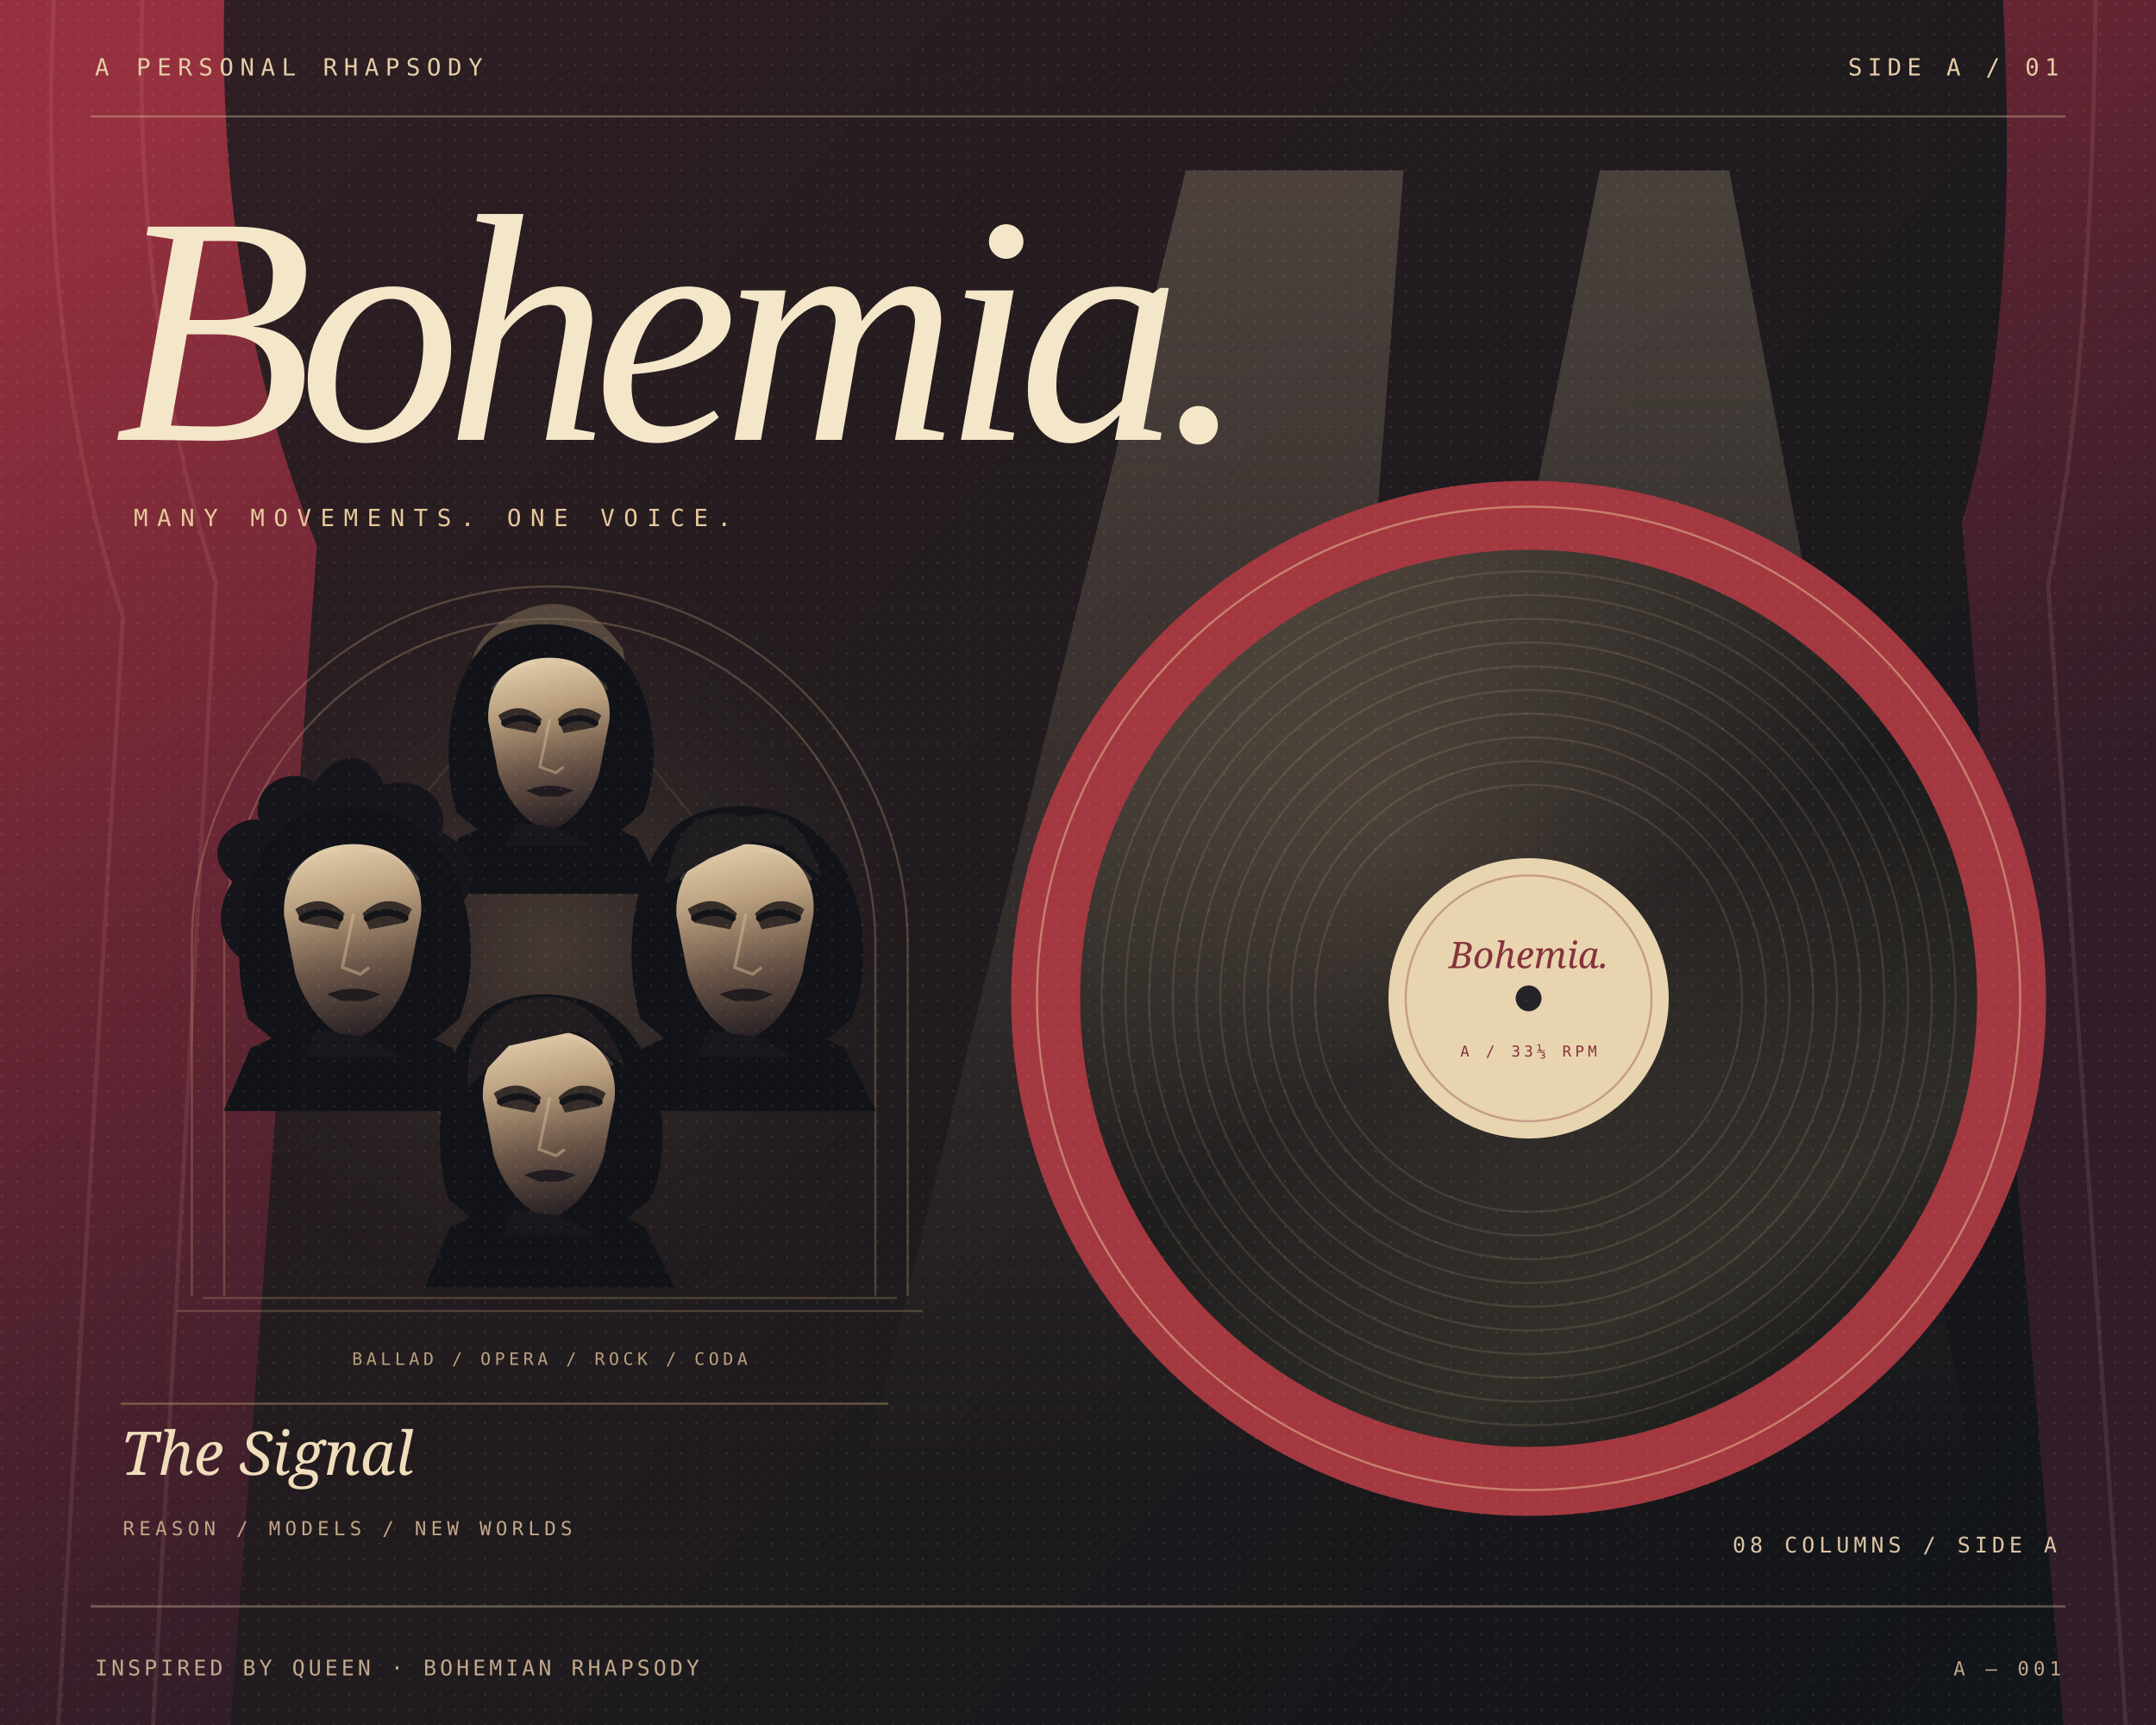
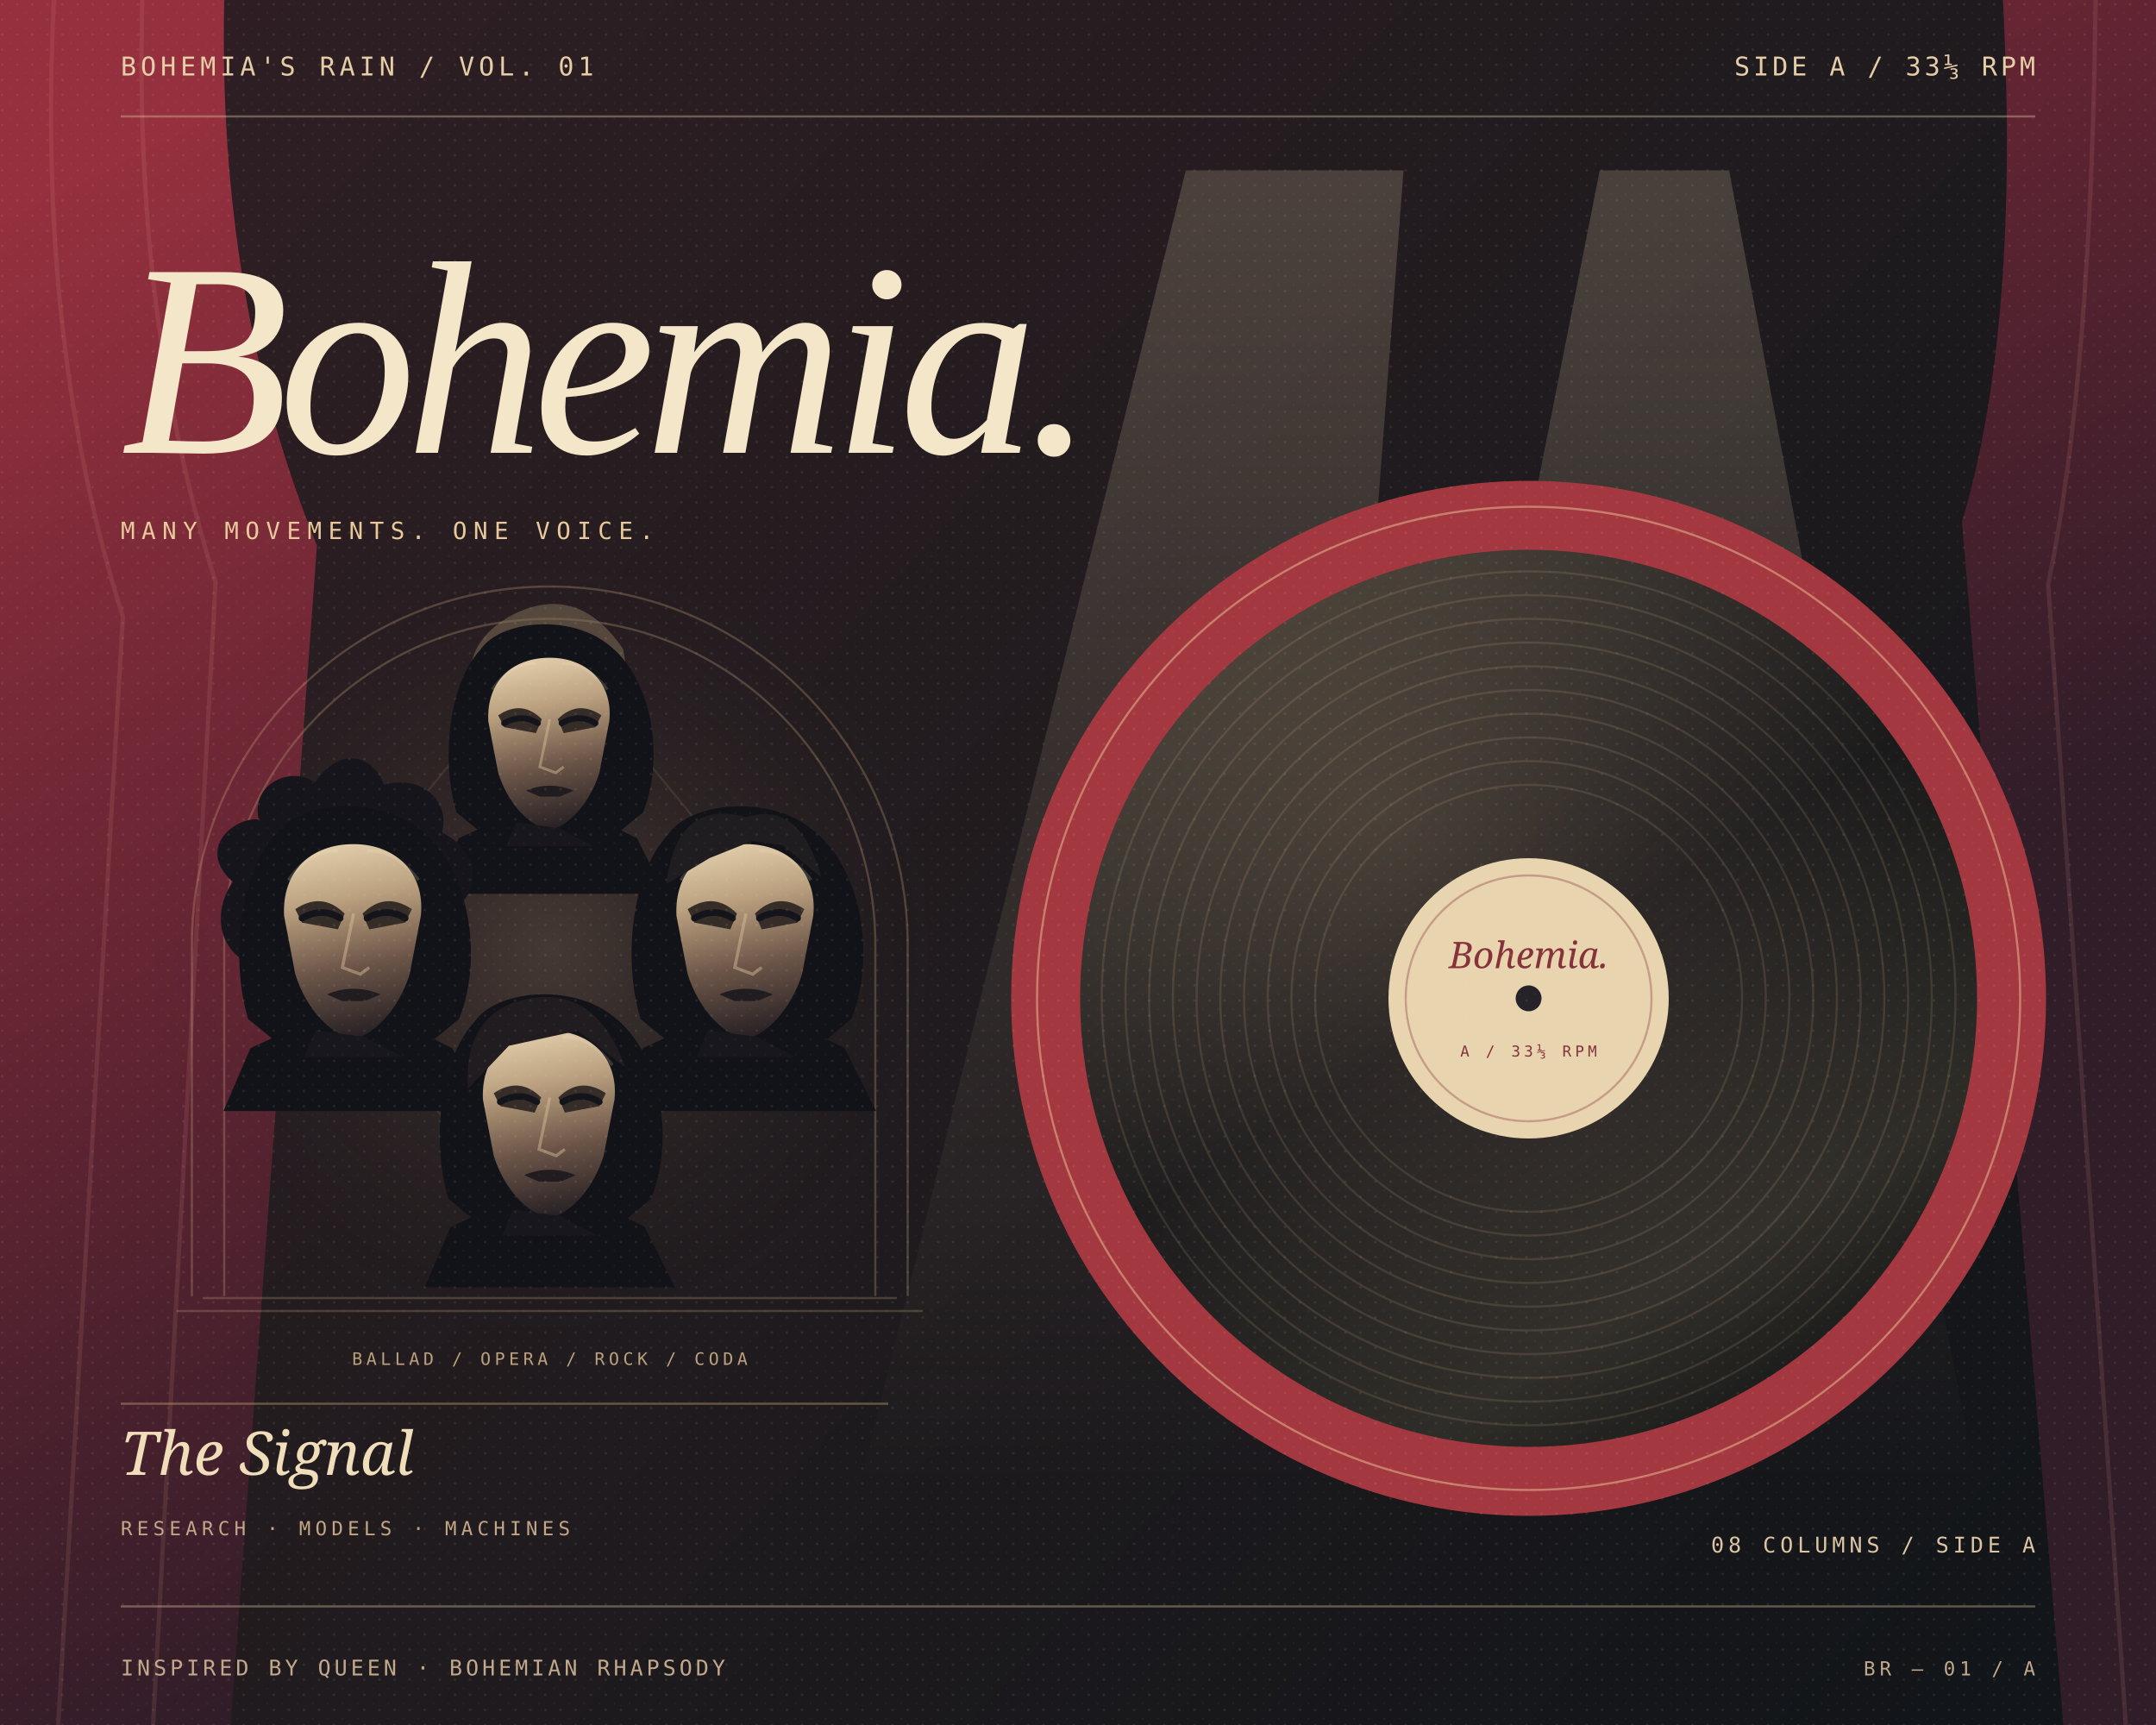
<svg xmlns="http://www.w3.org/2000/svg" width="1000" height="800" viewBox="0 0 1000 800" fill="none" role="img" aria-labelledby="title description">
  <defs>
    <linearGradient id="stage" x1="0" y1="0" x2="900" y2="800" gradientUnits="userSpaceOnUse">
      <stop stop-color="#301f24" />
      <stop offset=".52" stop-color="#201b1e" />
      <stop offset="1" stop-color="#121519" />
    </linearGradient>
    <linearGradient id="curtain" x1="0" y1="100" x2="300" y2="700" gradientUnits="userSpaceOnUse">
      <stop stop-color="#95303e" />
      <stop offset=".55" stop-color="#612432" />
      <stop offset="1" stop-color="#301d28" />
    </linearGradient>
    <radialGradient id="spotlight">
      <stop stop-color="#e9c892" stop-opacity=".17" />
      <stop offset="1" stop-color="#1a181c" stop-opacity="0" />
    </radialGradient>
    <linearGradient id="beam" x1="585" y1="90" x2="585" y2="690" gradientUnits="userSpaceOnUse">
      <stop stop-color="#ebd4ae" stop-opacity=".2" />
      <stop offset="1" stop-color="#ebd4ae" stop-opacity="0" />
    </linearGradient>
    <linearGradient id="face-light" x1="-9" y1="-40" x2="9" y2="50" gradientUnits="userSpaceOnUse">
      <stop stop-color="#e5d1af" />
      <stop offset=".3" stop-color="#b99f7e" />
      <stop offset=".63" stop-color="#6a5447" />
      <stop offset="1" stop-color="#201b20" />
    </linearGradient>
    <radialGradient id="vinyl" cx=".34" cy=".3" r=".8">
      <stop stop-color="#3d3530" />
      <stop offset=".48" stop-color="#252222" />
      <stop offset="1" stop-color="#0d1012" />
    </radialGradient>
    <linearGradient id="sheen" x1="580" y1="230" x2="860" y2="680" gradientUnits="userSpaceOnUse">
      <stop stop-color="#e9cf9f" stop-opacity=".2" />
      <stop offset=".48" stop-color="#e9cf9f" stop-opacity="0" />
      <stop offset=".78" stop-color="#e9cf9f" stop-opacity=".13" />
      <stop offset="1" stop-color="#e9cf9f" stop-opacity="0" />
    </linearGradient>
    <pattern id="grain" width="7" height="7" patternUnits="userSpaceOnUse">
      <circle cx="1" cy="2" r=".6" fill="#f1dfbd" opacity=".09" />
      <circle cx="5" cy="6" r=".45" fill="#f1dfbd" opacity=".05" />
    </pattern>
    <g id="theatrical-face">
      <path d="M-47 40c-8-26-4-65 12-82 10-15 45-18 64-3 23 17 29 58 18 85L25 58h-50z" fill="#111318" />
      <path d="m-18 40-28 13-12 28H58L44 53 18 40z" fill="#121318" />
      <path d="M0-38c19 0 32 13 30 32l-5 26C20 36 9 47 0 49c-10-2-21-13-26-29l-5-26c-1-20 12-32 31-32z" fill="url(#face-light)" />
      <path d="M-26-9q12-8 22 2l-3 7-16-3zm52 0Q14-17 4-7l3 7 16-3z" fill="#362d29" />
      <path d="M-23-5q9-5 17 0M6-5q9-5 17 0" stroke="#14151a" stroke-width="3" stroke-linecap="round" />
      <path d="m0-7-5 24 8 3 4-3" stroke="#ddc19c" stroke-opacity=".45" stroke-width="1.4" />
      <path d="M-12 29q12-5 24 0l-7 3H-5z" fill="#211c20" />
      <path d="M-29-22q10-14 22-13m13 0q12-1 23 13" stroke="#fae7c7" stroke-opacity=".18" stroke-width="1.5" />
      <path d="m-17 45-5 12h44l-17-9" fill="#18171d" />
    </g>
  </defs>
  <path fill="url(#stage)" d="M0 0h1000v800H0z" />
  <path d="M0 0h104q-3 140 43 253l-40 547H0zM1000 0H929q8 152-19 242l47 558h43z" fill="url(#curtain)" />
  <path d="M25 0q-8 160 32 286L27 800M66 0q-4 149 34 270L71 800M972 0q-2 174-22 271l36 529" stroke="#e5a08b" stroke-opacity=".13" stroke-width="2" />
  <ellipse cx="255" cy="440" rx="190" ry="190" fill="url(#spotlight)" />
  <path d="M550 79 397 696h207L651 79zM742 79 620 696h298L802 79z" fill="url(#beam)" />
-   <path d="M42 54h916M42 745h916" stroke="#ead4ac" stroke-opacity=".35" />
-   <text x="44" y="35" fill="#e5cda7" font-family="monospace" font-size="11" letter-spacing="3">A PERSONAL RHAPSODY</text>
-   <text x="955" y="35" text-anchor="end" fill="#e5cda7" font-family="monospace" font-size="11" letter-spacing="2.5">SIDE A / 01</text>
+   <path d="M56 54h888M56 745h888" stroke="#ead4ac" stroke-opacity=".35" />
+   <text x="56" y="35" fill="#e5cda7" font-family="monospace" font-size="12" letter-spacing="2">BOHEMIA'S RAIN / VOL. 01</text>
+   <text x="944" y="35" text-anchor="end" fill="#e5cda7" font-family="monospace" font-size="12" letter-spacing="1.6">SIDE A / 33⅓ RPM</text>
  <path d="M89 601V438a166 166 0 0 1 332 0v163M104 601V438a151 151 0 0 1 302 0v163" stroke="#d9b382" stroke-opacity=".27" />
  <path d="M94 602h322M82 608h346" stroke="#d9b382" stroke-opacity=".24" />
  <path d="m255 298 115 140-115 141-115-141z" stroke="#c6a57f" stroke-opacity=".13" />
  <g id="four-voices">
    <path d="M220 325q-8-26 18-40 30-15 51 16l9 52-30-42-30 5-21 44z" fill="#85725b" fill-opacity=".5" />
    <use href="#theatrical-face" transform="translate(255 340) scale(.92)" />
    <path d="M120 449c-22-8-20-29-12-40-17-15 0-30 12-29-4-17 16-25 26-17 12-18 28-12 32 1 17-5 31 7 27 22 17 9 18 24 8 34 8 15-1 32-14 34l-12-65-52 4z" fill="#15151b" />
    <use href="#theatrical-face" transform="translate(164 431) scale(1.04)" />
    <use href="#theatrical-face" transform="translate(346 431) scale(1.04)" />
    <path d="M309 410q5-40 37-31 25-8 35 28l-18-15-14-2-20 8z" fill="#201d20" />
    <use href="#theatrical-face" transform="translate(255 516)" />
    <path d="M217 505q-2-31 21-40 37-12 52 30l-22-17-32 7z" fill="#211c20" />
  </g>
  <text x="255" y="633" text-anchor="middle" fill="#baa07f" font-family="monospace" font-size="8" letter-spacing="1.8">BALLAD / OPERA / ROCK / CODA</text>
  <g id="record-vinyl" data-center="709 463" data-outer-radius="240">
    <circle cx="709" cy="463" r="240" fill="#a43840" />
    <circle cx="709" cy="463" r="228" stroke="#eac194" stroke-opacity=".52" />
    <circle cx="709" cy="463" r="208" fill="url(#vinyl)" />
    <g stroke="#eac194" stroke-opacity=".13">
      <circle cx="709" cy="463" r="198" />
      <circle cx="709" cy="463" r="187" />
      <circle cx="709" cy="463" r="176" />
      <circle cx="709" cy="463" r="165" />
      <circle cx="709" cy="463" r="154" />
      <circle cx="709" cy="463" r="143" />
      <circle cx="709" cy="463" r="132" />
      <circle cx="709" cy="463" r="121" />
      <circle cx="709" cy="463" r="110" />
      <circle cx="709" cy="463" r="99" />
    </g>
    <circle cx="709" cy="463" r="208" fill="url(#sheen)" />
    <circle cx="709" cy="463" r="65" fill="#e8d5b0" />
    <circle cx="709" cy="463" r="57" stroke="#86323b" stroke-opacity=".35" />
    <text x="709" y="449" text-anchor="middle" fill="#86323b" font-family="Georgia,serif" font-size="17" font-style="italic">Bohemia.</text>
    <circle cx="709" cy="463" r="6" fill="#252329" />
    <text x="709" y="490" text-anchor="middle" fill="#86323b" font-family="monospace" font-size="7" letter-spacing="1.7">A / 33⅓ RPM</text>
  </g>
-   <text x="53" y="204" fill="#f4e6c9" font-family="Georgia,'Times New Roman',serif" font-size="151" font-style="italic" letter-spacing="-7">Bohemia.</text>
-   <text x="62" y="244" fill="#e7c99b" font-family="monospace" font-size="11" letter-spacing="4.2">MANY MOVEMENTS. ONE VOICE.</text>
+   <text x="56" y="210" fill="#f4e6c9" font-family="Georgia,'Times New Roman',serif" font-size="128" font-style="italic" letter-spacing="-5">Bohemia.</text>
+   <text x="56" y="250" fill="#e7c99b" font-family="monospace" font-size="11" letter-spacing="3">MANY MOVEMENTS. ONE VOICE.</text>
  <path d="M56 651h356" stroke="#d2ad7a" stroke-opacity=".4" />
  <text x="56" y="684" fill="#f0ddba" font-family="Georgia,serif" font-size="28" font-style="italic">The Signal</text>
-   <text x="57" y="712" fill="#c3a688" font-family="monospace" font-size="9" letter-spacing="2.1">REASON / MODELS / NEW WORLDS</text>
-   <text x="954" y="720" text-anchor="end" fill="#ddc5a4" font-family="monospace" font-size="10" letter-spacing="2">08 COLUMNS / SIDE A</text>
-   <text x="44" y="777" fill="#c1a88b" font-family="monospace" font-size="10" letter-spacing="1.6">INSPIRED BY QUEEN · BOHEMIAN RHAPSODY</text>
-   <text x="956" y="777" text-anchor="end" fill="#c1a88b" font-family="monospace" font-size="9" letter-spacing="2">A — 001</text>
+   <text x="56" y="712" fill="#c3a688" font-family="monospace" font-size="9" letter-spacing="2.1">RESEARCH · MODELS · MACHINES</text>
+   <text x="944" y="720" text-anchor="end" fill="#ddc5a4" font-family="monospace" font-size="10" letter-spacing="2">08 COLUMNS / SIDE A</text>
+   <text x="56" y="777" fill="#c1a88b" font-family="monospace" font-size="10" letter-spacing="1.6">INSPIRED BY QUEEN · BOHEMIAN RHAPSODY</text>
+   <text x="944" y="777" text-anchor="end" fill="#c1a88b" font-family="monospace" font-size="9" letter-spacing="2">BR — 01 / A</text>
  <path fill="url(#grain)" d="M0 0h1000v800H0z" />
</svg>
